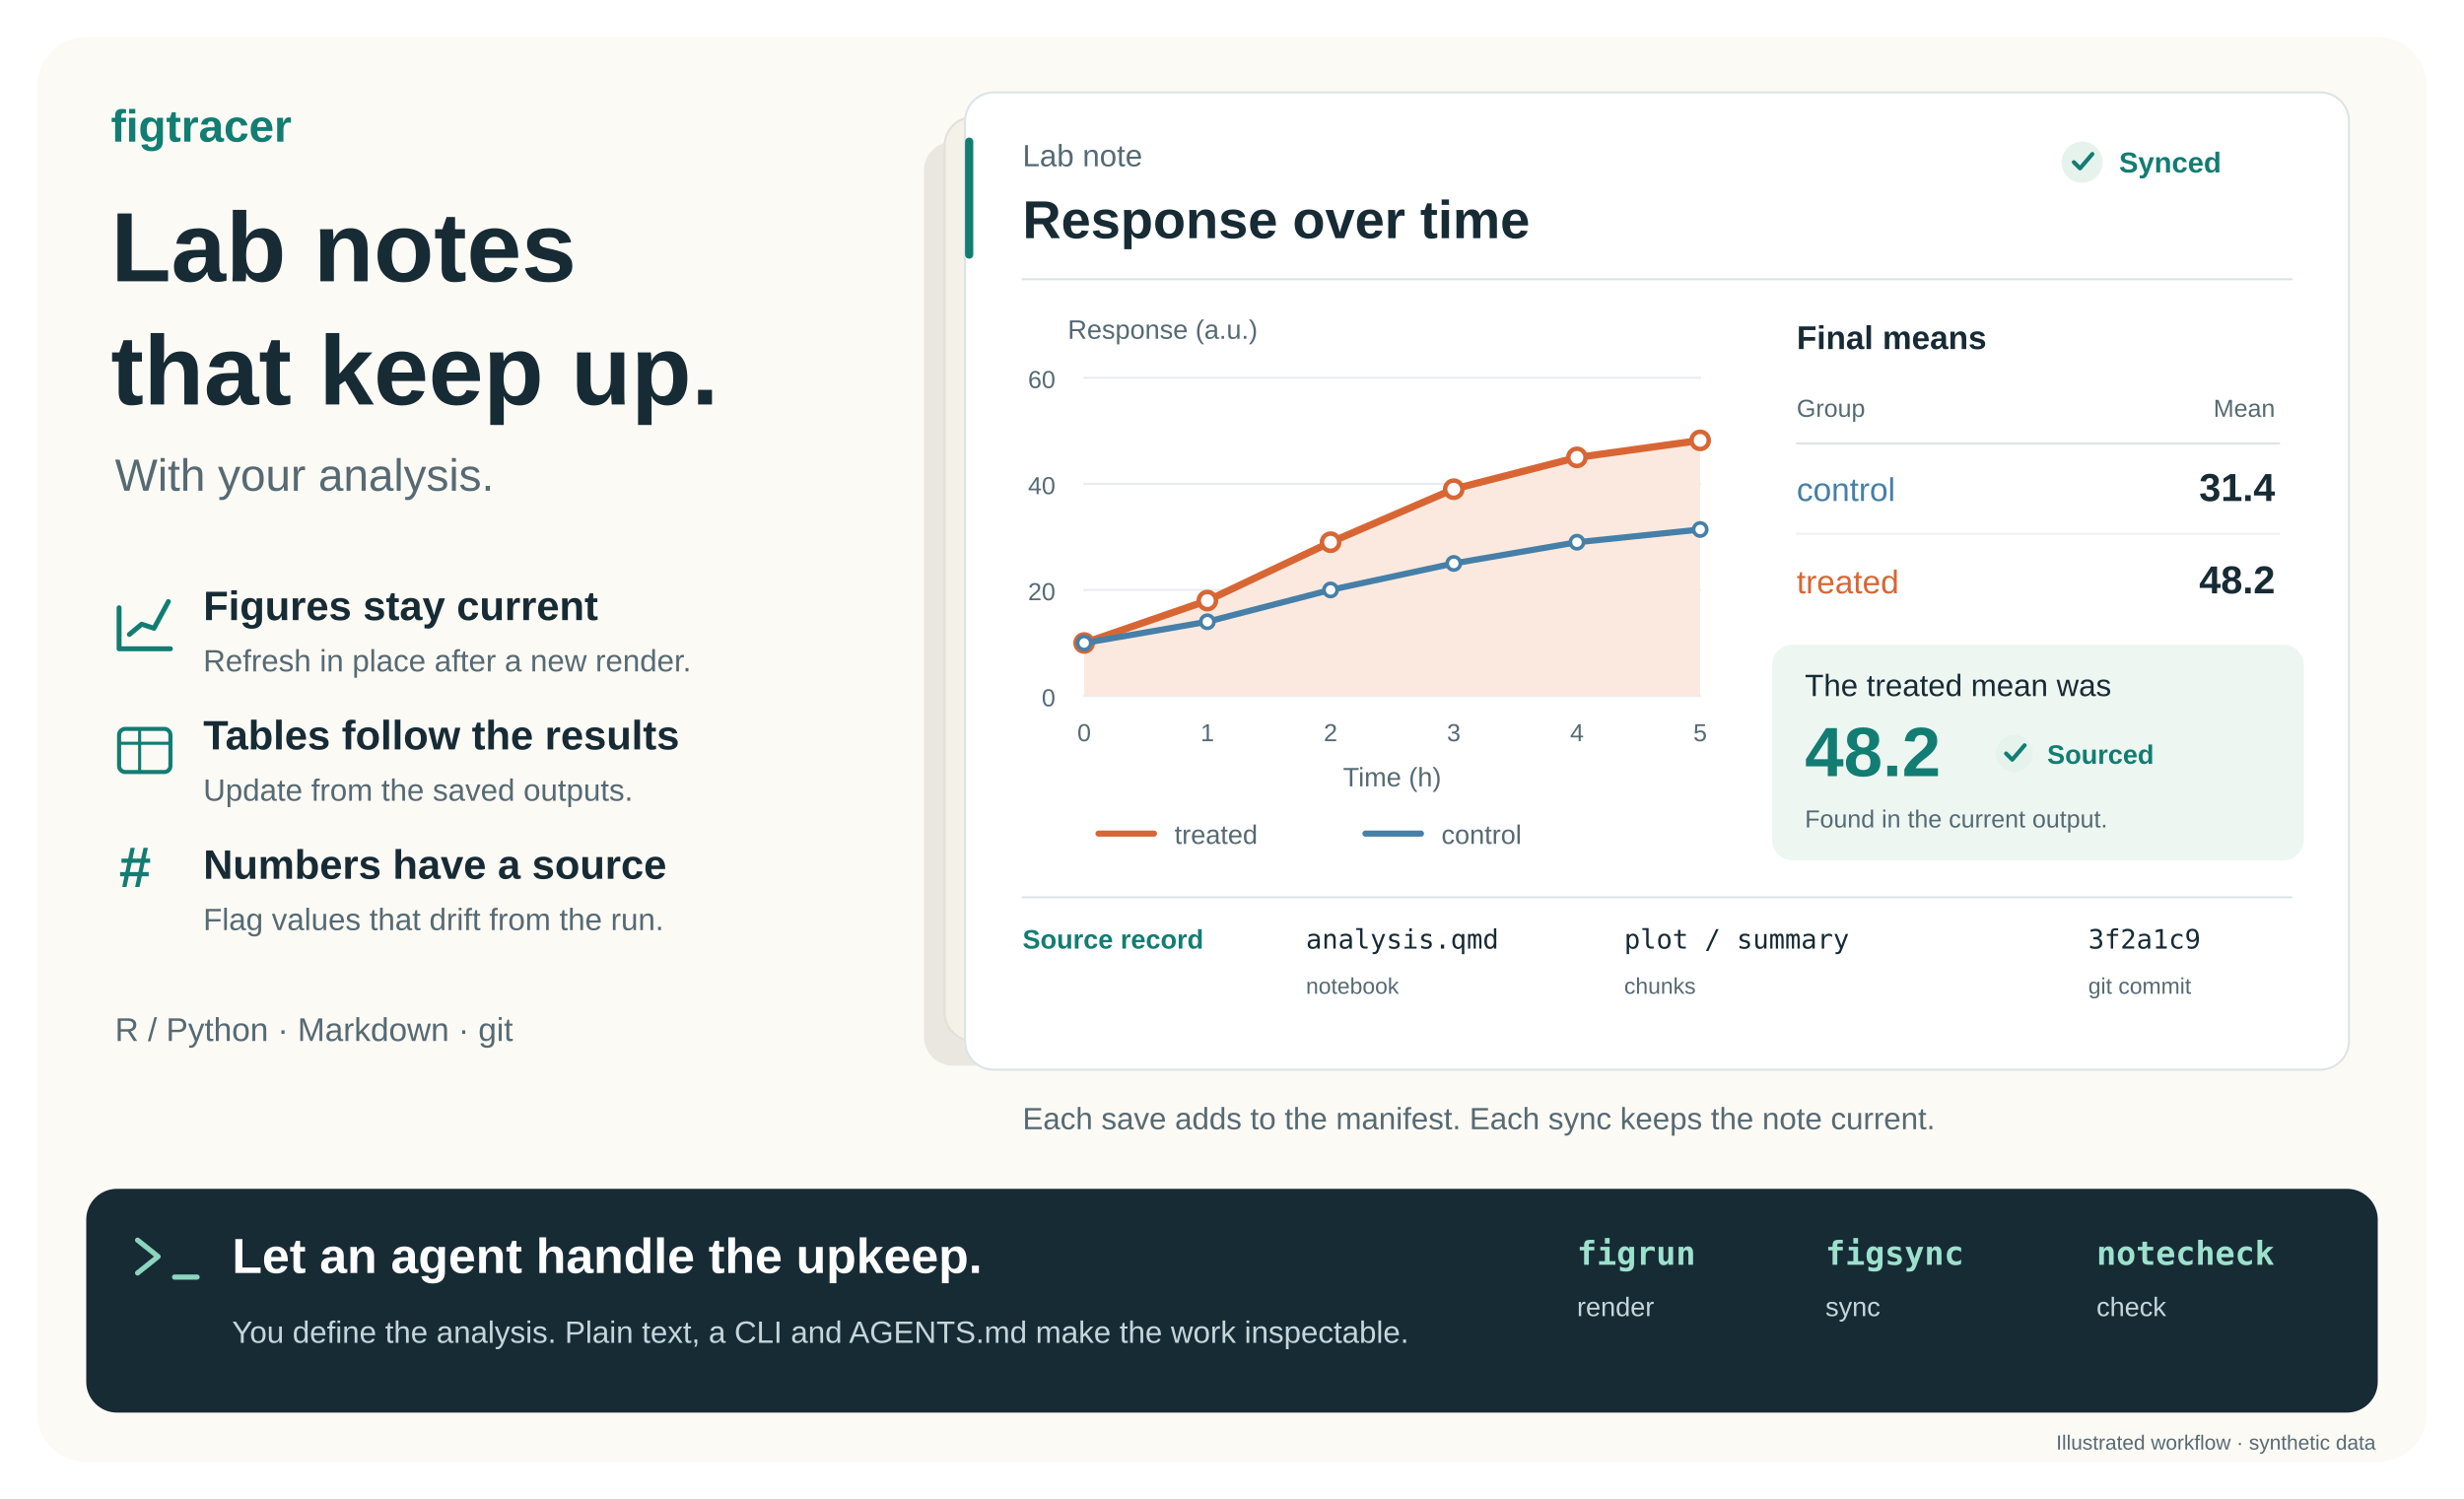
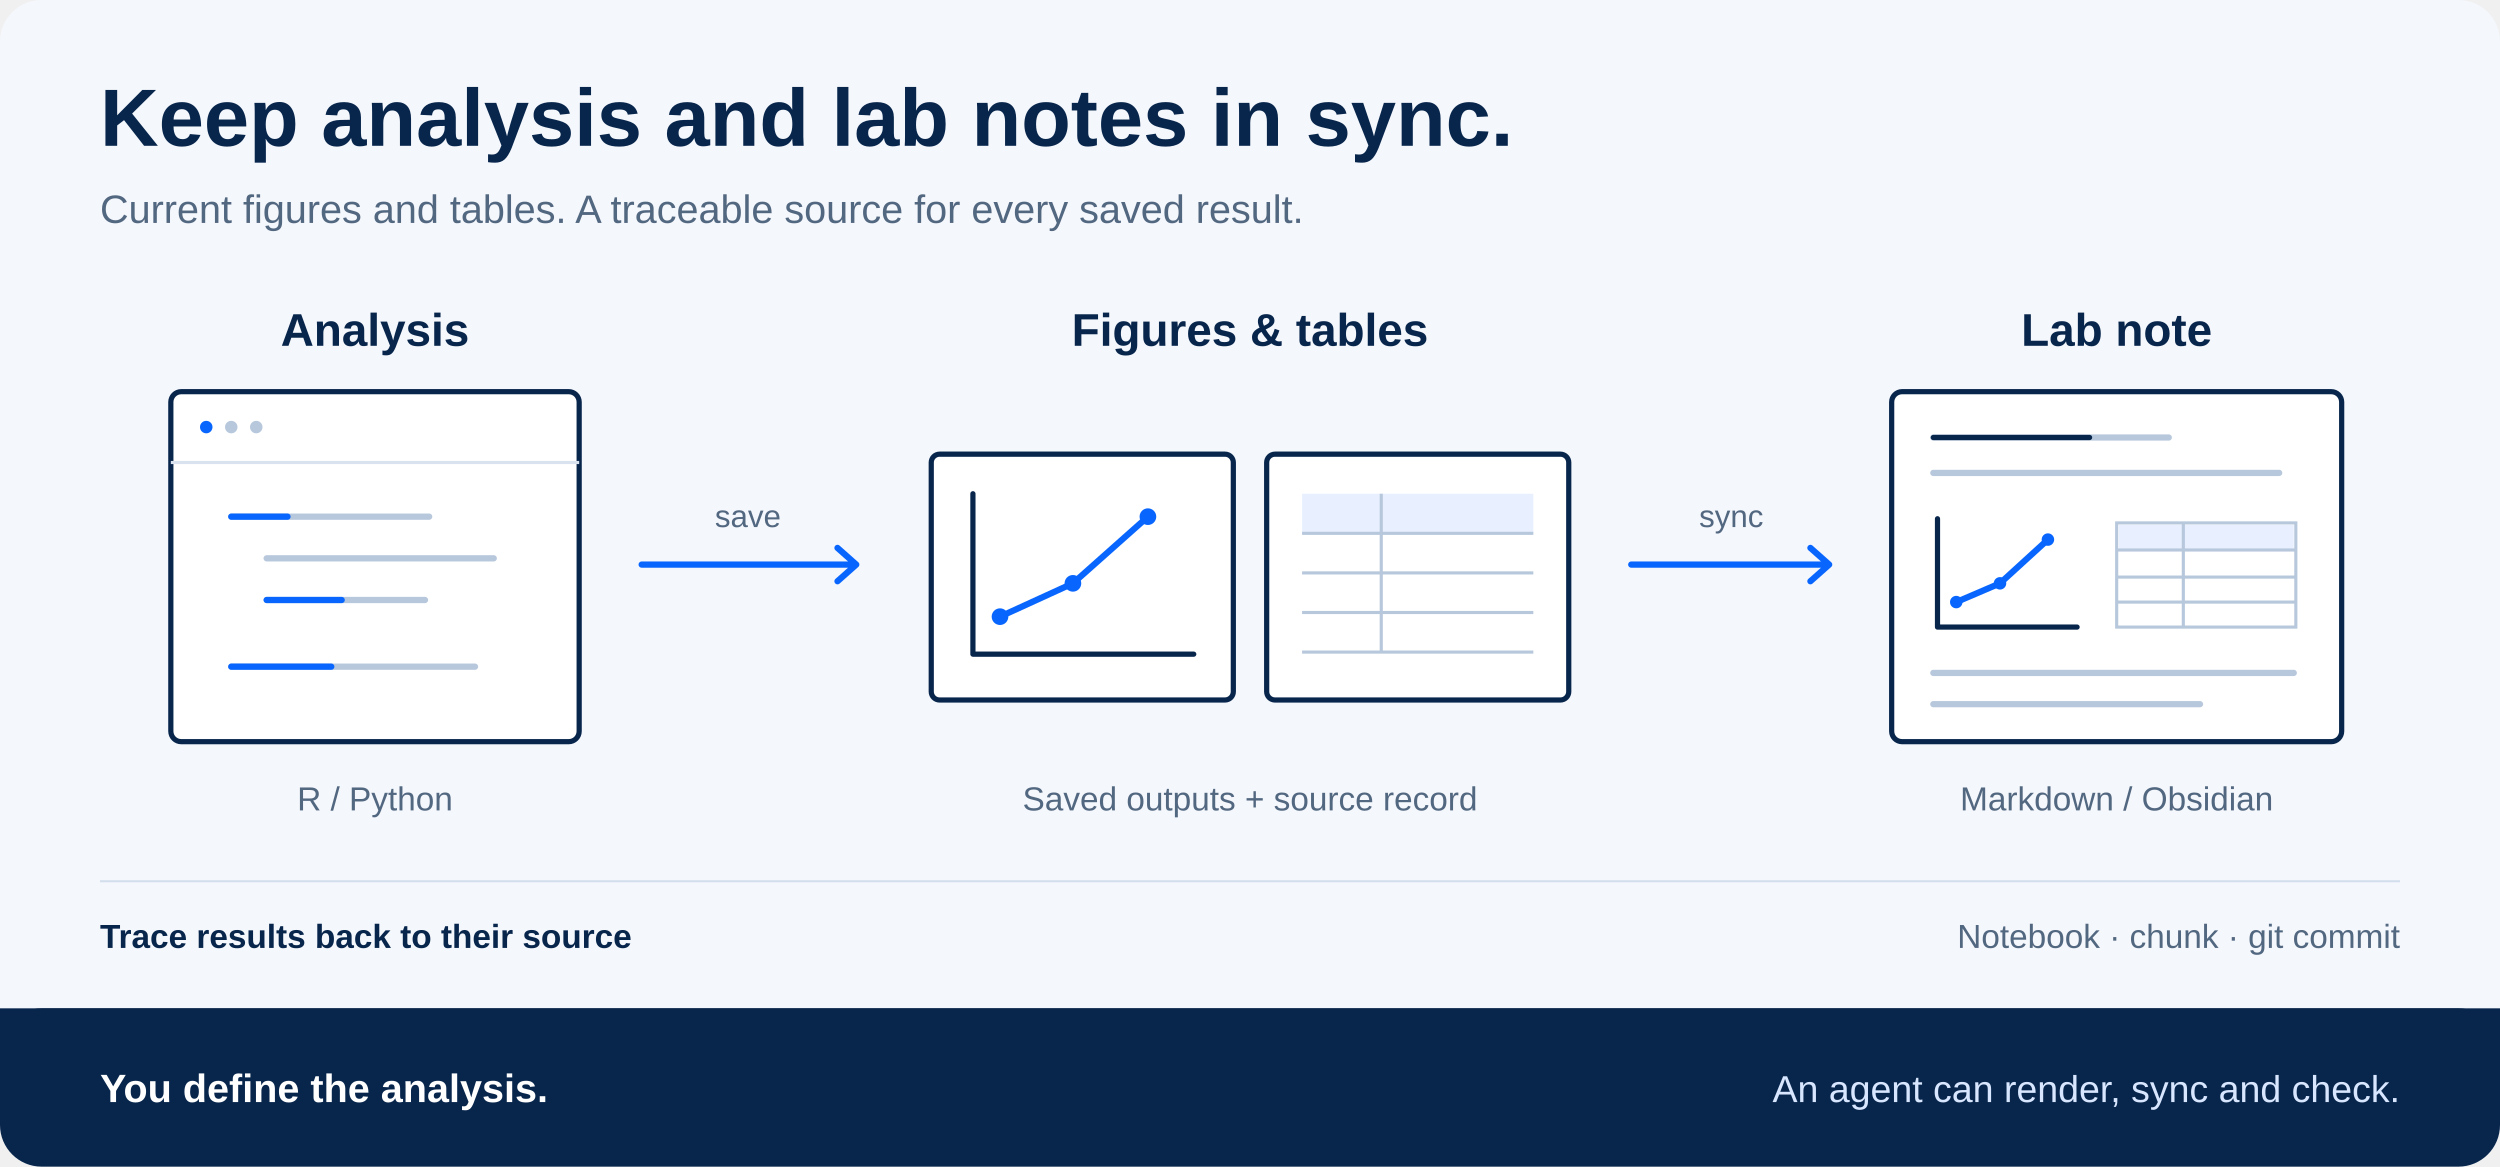
- <svg xmlns="http://www.w3.org/2000/svg" width="1200" height="730" viewBox="0 0 1200 730" role="img" aria-labelledby="title desc">
-   <rect x="0" y="0" width="1200" height="730" rx="0" fill="#FFFFFF" stroke="none" stroke-width="1" />
-   <rect x="18" y="18" width="1164" height="694" rx="24" fill="#FCFAF5" stroke="none" stroke-width="1" />
-   <text x="54" y="69" fill="#127D72" font-family="-apple-system, BlinkMacSystemFont, Segoe UI, Arial, sans-serif" font-size="22" font-weight="700" text-anchor="start">figtracer</text>
-   <text x="54" y="137" fill="#172B35" font-family="-apple-system, BlinkMacSystemFont, Segoe UI, Arial, sans-serif" font-size="48" font-weight="700" text-anchor="start">Lab notes</text>
-   <text x="54" y="197" fill="#172B35" font-family="-apple-system, BlinkMacSystemFont, Segoe UI, Arial, sans-serif" font-size="48" font-weight="700" text-anchor="start">that keep up.</text>
-   <text x="56" y="239" fill="#566A73" font-family="-apple-system, BlinkMacSystemFont, Segoe UI, Arial, sans-serif" font-size="22" font-weight="400" text-anchor="start">With your analysis.</text>
-   <path d="M58 296 v20 h25 M63 309 l6 -5 l6 2 l7 -13" fill="none" stroke="#127D72" stroke-width="2.4" stroke-linecap="round" stroke-linejoin="round" />
-   <text x="99" y="302" fill="#172B35" font-family="-apple-system, BlinkMacSystemFont, Segoe UI, Arial, sans-serif" font-size="20" font-weight="600" text-anchor="start">Figures stay current</text>
-   <text x="99" y="327" fill="#566A73" font-family="-apple-system, BlinkMacSystemFont, Segoe UI, Arial, sans-serif" font-size="15" font-weight="400" text-anchor="start">Refresh in place after a new render.</text>
-   <rect x="58" y="355" width="25" height="21" rx="3" fill="none" stroke="#127D72" stroke-width="2" />
-   <path d="M58 362 L83 362" fill="none" stroke="#127D72" stroke-width="1.5" stroke-linecap="round" stroke-linejoin="round" />
-   <path d="M68 355 L68 376" fill="none" stroke="#127D72" stroke-width="1.5" stroke-linecap="round" stroke-linejoin="round" />
-   <text x="99" y="365" fill="#172B35" font-family="-apple-system, BlinkMacSystemFont, Segoe UI, Arial, sans-serif" font-size="20" font-weight="600" text-anchor="start">Tables follow the results</text>
-   <text x="99" y="390" fill="#566A73" font-family="-apple-system, BlinkMacSystemFont, Segoe UI, Arial, sans-serif" font-size="15" font-weight="400" text-anchor="start">Update from the saved outputs.</text>
-   <text x="58" y="432" fill="#127D72" font-family="-apple-system, BlinkMacSystemFont, Segoe UI, Arial, sans-serif" font-size="28" font-weight="600" text-anchor="start">#</text>
-   <text x="99" y="428" fill="#172B35" font-family="-apple-system, BlinkMacSystemFont, Segoe UI, Arial, sans-serif" font-size="20" font-weight="600" text-anchor="start">Numbers have a source</text>
-   <text x="99" y="453" fill="#566A73" font-family="-apple-system, BlinkMacSystemFont, Segoe UI, Arial, sans-serif" font-size="15" font-weight="400" text-anchor="start">Flag values that drift from the run.</text>
-   <text x="56" y="507" fill="#566A73" font-family="-apple-system, BlinkMacSystemFont, Segoe UI, Arial, sans-serif" font-size="16" font-weight="400" text-anchor="start">R / Python  ·  Markdown  ·  git</text>
-   <rect x="450" y="69" width="674" height="450" rx="14" fill="#E9E7DF" stroke="none" stroke-width="1" />
-   <rect x="460" y="57" width="674" height="450" rx="14" fill="#F4F1E9" stroke="#E3E0D8" stroke-width="1" />
-   <rect x="470" y="45" width="674" height="476" rx="14" fill="#FFFFFF" stroke="#DCE4E5" stroke-width="1" />
-   <rect x="470" y="67" width="4" height="59" rx="2" fill="#127D72" stroke="none" stroke-width="1" />
-   <text x="498" y="81" fill="#566A73" font-family="-apple-system, BlinkMacSystemFont, Segoe UI, Arial, sans-serif" font-size="15" font-weight="400" text-anchor="start">Lab note</text>
-   <text x="498" y="116" fill="#172B35" font-family="-apple-system, BlinkMacSystemFont, Segoe UI, Arial, sans-serif" font-size="26" font-weight="650" text-anchor="start">Response over time</text>
-   <circle cx="1014" cy="79" r="10" fill="#E6F3ED" stroke="none" stroke-width="1" />
-   <path d="M1010 79 l3 3 l6 -7" fill="none" stroke="#127D72" stroke-width="2" stroke-linecap="round" stroke-linejoin="round" />
-   <text x="1032" y="84" fill="#127D72" font-family="-apple-system, BlinkMacSystemFont, Segoe UI, Arial, sans-serif" font-size="14" font-weight="600" text-anchor="start">Synced</text>
-   <path d="M498 136 L1116 136" fill="none" stroke="#DCE4E5" stroke-width="1" stroke-linecap="round" stroke-linejoin="round" />
-   <text x="520" y="165" fill="#566A73" font-family="-apple-system, BlinkMacSystemFont, Segoe UI, Arial, sans-serif" font-size="13" font-weight="400" text-anchor="start">Response (a.u.)</text>
-   <path d="M528 339.0 L828 339.0" fill="none" stroke="#E8EDEF" stroke-width="1" stroke-linecap="round" stroke-linejoin="round" />
-   <text x="514" y="344.0" fill="#566A73" font-family="-apple-system, BlinkMacSystemFont, Segoe UI, Arial, sans-serif" font-size="12" font-weight="400" text-anchor="end">0</text>
-   <path d="M528 287.333 L828 287.333" fill="none" stroke="#E8EDEF" stroke-width="1" stroke-linecap="round" stroke-linejoin="round" />
-   <text x="514" y="292.333" fill="#566A73" font-family="-apple-system, BlinkMacSystemFont, Segoe UI, Arial, sans-serif" font-size="12" font-weight="400" text-anchor="end">20</text>
-   <path d="M528 235.667 L828 235.667" fill="none" stroke="#E8EDEF" stroke-width="1" stroke-linecap="round" stroke-linejoin="round" />
-   <text x="514" y="240.667" fill="#566A73" font-family="-apple-system, BlinkMacSystemFont, Segoe UI, Arial, sans-serif" font-size="12" font-weight="400" text-anchor="end">40</text>
-   <path d="M528 184.0 L828 184.0" fill="none" stroke="#E8EDEF" stroke-width="1" stroke-linecap="round" stroke-linejoin="round" />
-   <text x="514" y="189.0" fill="#566A73" font-family="-apple-system, BlinkMacSystemFont, Segoe UI, Arial, sans-serif" font-size="12" font-weight="400" text-anchor="end">60</text>
-   <path d="M528.0 313.2 L588.0 292.5 L648.0 264.1 L708.0 238.2 L768.0 222.8 L828.0 214.5 L828 339 L528 339 Z" fill="#FBE9DF" stroke="none" stroke-width="0" stroke-linecap="round" stroke-linejoin="round" />
-   <path d="M528.0 313.2 L588.0 292.5 L648.0 264.1 L708.0 238.2 L768.0 222.8 L828.0 214.5" fill="none" stroke="#D86634" stroke-width="3.5" stroke-linecap="round" stroke-linejoin="round" />
-   <circle cx="528.0" cy="313.167" r="4.2" fill="#FFFFFF" stroke="#D86634" stroke-width="2.2" />
-   <circle cx="588.0" cy="292.5" r="4.2" fill="#FFFFFF" stroke="#D86634" stroke-width="2.2" />
-   <circle cx="648.0" cy="264.083" r="4.2" fill="#FFFFFF" stroke="#D86634" stroke-width="2.2" />
-   <circle cx="708.0" cy="238.25" r="4.2" fill="#FFFFFF" stroke="#D86634" stroke-width="2.2" />
-   <circle cx="768.0" cy="222.75" r="4.2" fill="#FFFFFF" stroke="#D86634" stroke-width="2.2" />
-   <circle cx="828.0" cy="214.483" r="4.2" fill="#FFFFFF" stroke="#D86634" stroke-width="2.2" />
-   <text x="528.0" y="361" fill="#566A73" font-family="-apple-system, BlinkMacSystemFont, Segoe UI, Arial, sans-serif" font-size="12" font-weight="400" text-anchor="middle">0</text>
-   <text x="588.0" y="361" fill="#566A73" font-family="-apple-system, BlinkMacSystemFont, Segoe UI, Arial, sans-serif" font-size="12" font-weight="400" text-anchor="middle">1</text>
-   <text x="648.0" y="361" fill="#566A73" font-family="-apple-system, BlinkMacSystemFont, Segoe UI, Arial, sans-serif" font-size="12" font-weight="400" text-anchor="middle">2</text>
-   <text x="708.0" y="361" fill="#566A73" font-family="-apple-system, BlinkMacSystemFont, Segoe UI, Arial, sans-serif" font-size="12" font-weight="400" text-anchor="middle">3</text>
-   <text x="768.0" y="361" fill="#566A73" font-family="-apple-system, BlinkMacSystemFont, Segoe UI, Arial, sans-serif" font-size="12" font-weight="400" text-anchor="middle">4</text>
-   <text x="828.0" y="361" fill="#566A73" font-family="-apple-system, BlinkMacSystemFont, Segoe UI, Arial, sans-serif" font-size="12" font-weight="400" text-anchor="middle">5</text>
-   <text x="678.0" y="383" fill="#566A73" font-family="-apple-system, BlinkMacSystemFont, Segoe UI, Arial, sans-serif" font-size="13" font-weight="400" text-anchor="middle">Time (h)</text>
-   <path d="M535 406 L562 406" fill="none" stroke="#D86634" stroke-width="3" stroke-linecap="round" stroke-linejoin="round" />
-   <text x="572" y="411" fill="#566A73" font-family="-apple-system, BlinkMacSystemFont, Segoe UI, Arial, sans-serif" font-size="13" font-weight="400" text-anchor="start">treated</text>
-   <path d="M528.0 313.2 L588.0 302.8 L648.0 287.3 L708.0 274.4 L768.0 264.1 L828.0 257.9" fill="none" stroke="#467FA8" stroke-width="3" stroke-linecap="round" stroke-linejoin="round" />
-   <circle cx="528" cy="313.167" r="3.2" fill="#FFFFFF" stroke="#467FA8" stroke-width="1.8" />
-   <circle cx="588" cy="302.833" r="3.2" fill="#FFFFFF" stroke="#467FA8" stroke-width="1.8" />
-   <circle cx="648" cy="287.333" r="3.2" fill="#FFFFFF" stroke="#467FA8" stroke-width="1.8" />
-   <circle cx="708" cy="274.417" r="3.2" fill="#FFFFFF" stroke="#467FA8" stroke-width="1.8" />
-   <circle cx="768" cy="264.083" r="3.2" fill="#FFFFFF" stroke="#467FA8" stroke-width="1.8" />
-   <circle cx="828" cy="257.883" r="3.2" fill="#FFFFFF" stroke="#467FA8" stroke-width="1.8" />
-   <path d="M665 406 L692 406" fill="none" stroke="#467FA8" stroke-width="3" stroke-linecap="round" stroke-linejoin="round" />
-   <text x="702" y="411" fill="#566A73" font-family="-apple-system, BlinkMacSystemFont, Segoe UI, Arial, sans-serif" font-size="13" font-weight="400" text-anchor="start">control</text>
-   <text x="875" y="170" fill="#172B35" font-family="-apple-system, BlinkMacSystemFont, Segoe UI, Arial, sans-serif" font-size="16" font-weight="600" text-anchor="start">Final means</text>
-   <text x="875" y="203" fill="#566A73" font-family="-apple-system, BlinkMacSystemFont, Segoe UI, Arial, sans-serif" font-size="12" font-weight="400" text-anchor="start">Group</text>
-   <text x="1108" y="203" fill="#566A73" font-family="-apple-system, BlinkMacSystemFont, Segoe UI, Arial, sans-serif" font-size="12" font-weight="400" text-anchor="end">Mean</text>
-   <path d="M875 216 L1110 216" fill="none" stroke="#DCE4E5" stroke-width="1" stroke-linecap="round" stroke-linejoin="round" />
-   <text x="875" y="244" fill="#467FA8" font-family="-apple-system, BlinkMacSystemFont, Segoe UI, Arial, sans-serif" font-size="16" font-weight="400" text-anchor="start">control</text>
-   <text x="1108" y="244" fill="#172B35" font-family="-apple-system, BlinkMacSystemFont, Segoe UI, Arial, sans-serif" font-size="19" font-weight="600" text-anchor="end">31.4</text>
-   <path d="M875 260 L1110 260" fill="none" stroke="#EEF1F2" stroke-width="1" stroke-linecap="round" stroke-linejoin="round" />
-   <text x="875" y="289" fill="#D86634" font-family="-apple-system, BlinkMacSystemFont, Segoe UI, Arial, sans-serif" font-size="16" font-weight="400" text-anchor="start">treated</text>
-   <text x="1108" y="289" fill="#172B35" font-family="-apple-system, BlinkMacSystemFont, Segoe UI, Arial, sans-serif" font-size="19" font-weight="600" text-anchor="end">48.2</text>
-   <rect x="863" y="314" width="259" height="105" rx="10" fill="#EDF6F1" stroke="none" stroke-width="1" />
-   <text x="879" y="339" fill="#172B35" font-family="-apple-system, BlinkMacSystemFont, Segoe UI, Arial, sans-serif" font-size="15" font-weight="400" text-anchor="start">The treated mean was</text>
-   <text x="879" y="378" fill="#127D72" font-family="-apple-system, BlinkMacSystemFont, Segoe UI, Arial, sans-serif" font-size="34" font-weight="650" text-anchor="start">48.2</text>
-   <circle cx="981" cy="367" r="9" fill="#E6F3ED" stroke="none" stroke-width="1" />
-   <path d="M977 367 l3 3 l6 -7" fill="none" stroke="#127D72" stroke-width="2" stroke-linecap="round" stroke-linejoin="round" />
-   <text x="997" y="372" fill="#127D72" font-family="-apple-system, BlinkMacSystemFont, Segoe UI, Arial, sans-serif" font-size="13" font-weight="600" text-anchor="start">Sourced</text>
-   <text x="879" y="403" fill="#566A73" font-family="-apple-system, BlinkMacSystemFont, Segoe UI, Arial, sans-serif" font-size="12" font-weight="400" text-anchor="start">Found in the current output.</text>
-   <path d="M498 437 L1116 437" fill="none" stroke="#DCE4E5" stroke-width="1" stroke-linecap="round" stroke-linejoin="round" />
-   <text x="498" y="462" fill="#127D72" font-family="-apple-system, BlinkMacSystemFont, Segoe UI, Arial, sans-serif" font-size="13" font-weight="650" text-anchor="start">Source record</text>
-   <text x="636" y="462" fill="#172B35" font-family="ui-monospace, SFMono-Regular, Menlo, Consolas, monospace" font-size="13" font-weight="500" text-anchor="start">analysis.qmd</text>
-   <text x="791" y="462" fill="#172B35" font-family="ui-monospace, SFMono-Regular, Menlo, Consolas, monospace" font-size="13" font-weight="500" text-anchor="start">plot / summary</text>
-   <text x="1017" y="462" fill="#172B35" font-family="ui-monospace, SFMono-Regular, Menlo, Consolas, monospace" font-size="13" font-weight="500" text-anchor="start">3f2a1c9</text>
-   <text x="636" y="484" fill="#566A73" font-family="-apple-system, BlinkMacSystemFont, Segoe UI, Arial, sans-serif" font-size="11" font-weight="400" text-anchor="start">notebook</text>
-   <text x="791" y="484" fill="#566A73" font-family="-apple-system, BlinkMacSystemFont, Segoe UI, Arial, sans-serif" font-size="11" font-weight="400" text-anchor="start">chunks</text>
-   <text x="1017" y="484" fill="#566A73" font-family="-apple-system, BlinkMacSystemFont, Segoe UI, Arial, sans-serif" font-size="11" font-weight="400" text-anchor="start">git commit</text>
-   <text x="498" y="550" fill="#566A73" font-family="-apple-system, BlinkMacSystemFont, Segoe UI, Arial, sans-serif" font-size="15" font-weight="400" text-anchor="start">Each save adds to the manifest. Each sync keeps the note current.</text>
-   <rect x="42" y="579" width="1116" height="109" rx="15" fill="#172B35" stroke="none" stroke-width="1" />
-   <path d="M67 604 l10 8 l-10 8 M85 622 h11" fill="none" stroke="#8CD5BF" stroke-width="2.5" stroke-linecap="round" stroke-linejoin="round" />
-   <text x="113" y="620" fill="#FFFFFF" font-family="-apple-system, BlinkMacSystemFont, Segoe UI, Arial, sans-serif" font-size="24" font-weight="600" text-anchor="start">Let an agent handle the upkeep.</text>
-   <text x="113" y="654" fill="#C5D6DB" font-family="-apple-system, BlinkMacSystemFont, Segoe UI, Arial, sans-serif" font-size="15" font-weight="400" text-anchor="start">You define the analysis. Plain text, a CLI and AGENTS.md make the work inspectable.</text>
-   <text x="768" y="616" fill="#9DE1CD" font-family="ui-monospace, SFMono-Regular, Menlo, Consolas, monospace" font-size="16" font-weight="600" text-anchor="start">figrun</text>
-   <text x="889" y="616" fill="#9DE1CD" font-family="ui-monospace, SFMono-Regular, Menlo, Consolas, monospace" font-size="16" font-weight="600" text-anchor="start">figsync</text>
-   <text x="1021" y="616" fill="#9DE1CD" font-family="ui-monospace, SFMono-Regular, Menlo, Consolas, monospace" font-size="16" font-weight="600" text-anchor="start">notecheck</text>
-   <text x="768" y="641" fill="#C5D6DB" font-family="-apple-system, BlinkMacSystemFont, Segoe UI, Arial, sans-serif" font-size="13" font-weight="400" text-anchor="start">render</text>
-   <text x="889" y="641" fill="#C5D6DB" font-family="-apple-system, BlinkMacSystemFont, Segoe UI, Arial, sans-serif" font-size="13" font-weight="400" text-anchor="start">sync</text>
-   <text x="1021" y="641" fill="#C5D6DB" font-family="-apple-system, BlinkMacSystemFont, Segoe UI, Arial, sans-serif" font-size="13" font-weight="400" text-anchor="start">check</text>
-   <text x="1157" y="706" fill="#566A73" font-family="-apple-system, BlinkMacSystemFont, Segoe UI, Arial, sans-serif" font-size="10" font-weight="400" text-anchor="end">Illustrated workflow · synthetic data</text>
+ <svg xmlns="http://www.w3.org/2000/svg" width="1200" height="560" viewBox="0 0 1200 560" role="img" aria-labelledby="title desc">
+   <style>
+     text { font-family: -apple-system, BlinkMacSystemFont, "Segoe UI", Arial, sans-serif; fill: #08264c; }
+     .muted { fill: #526780; }
+     .blue { fill: #0866ff; }
+     .line { fill: none; stroke: #08264c; stroke-width: 2.5; stroke-linecap: round; stroke-linejoin: round; }
+     .soft { fill: none; stroke: #b7c7dc; stroke-width: 3; stroke-linecap: round; }
+     .plot { fill: none; stroke: #0866ff; stroke-width: 3; stroke-linecap: round; stroke-linejoin: round; }
+   </style>
+   <rect width="1200" height="560" rx="20" fill="#f4f7fc" />
+   <text x="48" y="70" font-size="39" font-weight="700">Keep analysis and lab notes in sync.</text>
+   <text x="48" y="107" class="muted" font-size="19">Current figures and tables. A traceable source for every saved result.</text>
+   <text x="180" y="166" font-size="22" font-weight="650" text-anchor="middle">Analysis</text>
+   <text x="600" y="166" font-size="22" font-weight="650" text-anchor="middle">Figures &amp; tables</text>
+   <text x="1016" y="166" font-size="22" font-weight="650" text-anchor="middle">Lab note</text>
+   <rect x="82" y="188" width="196" height="168" rx="5" fill="#ffffff" stroke="#08264c" stroke-width="2.5" />
+   <path d="M82 222H278" fill="none" stroke="#d9e2ef" stroke-width="1.5" />
+   <circle cx="99" cy="205" r="3" fill="#0866ff" />
+   <circle cx="111" cy="205" r="3" fill="#b7c7dc" />
+   <circle cx="123" cy="205" r="3" fill="#b7c7dc" />
+   <path d="M111 248h95 M128 268h109 M128 288h76 M111 320h117" class="soft" />
+   <path d="M111 248h27 M128 288h36 M111 320h48" class="plot" />
+   <text x="180" y="389" class="muted" font-size="16" text-anchor="middle">R / Python</text>
+   <path d="M308 271H411 M402 263l9 8-9 8" class="plot" />
+   <text x="359" y="253" class="muted" font-size="15" text-anchor="middle">save</text>
+   <rect x="447" y="218" width="145" height="118" rx="4" fill="#ffffff" stroke="#08264c" stroke-width="2.5" />
+   <path d="M467 237v77h106" class="line" />
+   <path d="M480 296L515 280L551 248" class="plot" />
+   <g fill="#0866ff">
+     <circle cx="480" cy="296" r="4" />
+     <circle cx="515" cy="280" r="4" />
+     <circle cx="551" cy="248" r="4" />
+   </g>
+   <rect x="608" y="218" width="145" height="118" rx="4" fill="#ffffff" stroke="#08264c" stroke-width="2.5" />
+   <rect x="625" y="237" width="111" height="19" fill="#e8f0ff" />
+   <path d="M625 256H736 M625 275H736 M625 294H736 M625 313H736 M663 237V313" fill="none" stroke="#b7c7dc" stroke-width="1.5" />
+   <text x="600" y="389" class="muted" font-size="16" text-anchor="middle">Saved outputs + source record</text>
+   <path d="M783 271H878 M869 263l9 8-9 8" class="plot" />
+   <text x="831" y="253" class="muted" font-size="15" text-anchor="middle">sync</text>
+   <rect x="908" y="188" width="216" height="168" rx="5" fill="#ffffff" stroke="#08264c" stroke-width="2.5" />
+   <path d="M928 210h113 M928 227h166" class="soft" />
+   <path d="M928 210h75" class="line" />
+   <path d="M930 249v52h67" class="line" />
+   <path d="M939 289L960 280L983 259" class="plot" />
+   <g fill="#0866ff">
+     <circle cx="939" cy="289" r="3" />
+     <circle cx="960" cy="280" r="3" />
+     <circle cx="983" cy="259" r="3" />
+   </g>
+   <rect x="1016" y="251" width="86" height="50" fill="#ffffff" stroke="#b7c7dc" stroke-width="1.5" />
+   <rect x="1017" y="252" width="84" height="12" fill="#e8f0ff" />
+   <path d="M1016 264H1102 M1016 277H1102 M1016 289H1102 M1048 251V301" fill="none" stroke="#b7c7dc" stroke-width="1.5" />
+   <path d="M928 323h173 M928 338h128" class="soft" />
+   <text x="1016" y="389" class="muted" font-size="16" text-anchor="middle">Markdown / Obsidian</text>
+   <path d="M48 423H1152" fill="none" stroke="#d3deed" />
+   <text x="48" y="455" font-size="16" font-weight="600">Trace results back to their source</text>
+   <text x="1152" y="455" class="muted" font-size="16" text-anchor="end">Notebook · chunk · git commit</text>
+   <rect x="0" y="484" width="1200" height="76" rx="20" fill="#08264c" />
+   <rect x="0" y="484" width="1200" height="20" fill="#08264c" />
+   <text x="48" y="529" font-size="19" font-weight="600" style="fill:#ffffff">You define the analysis.</text>
+   <text x="1152" y="529" font-size="18" text-anchor="end" style="fill:#d8e7ff">An agent can render, sync and check.</text>
</svg>
